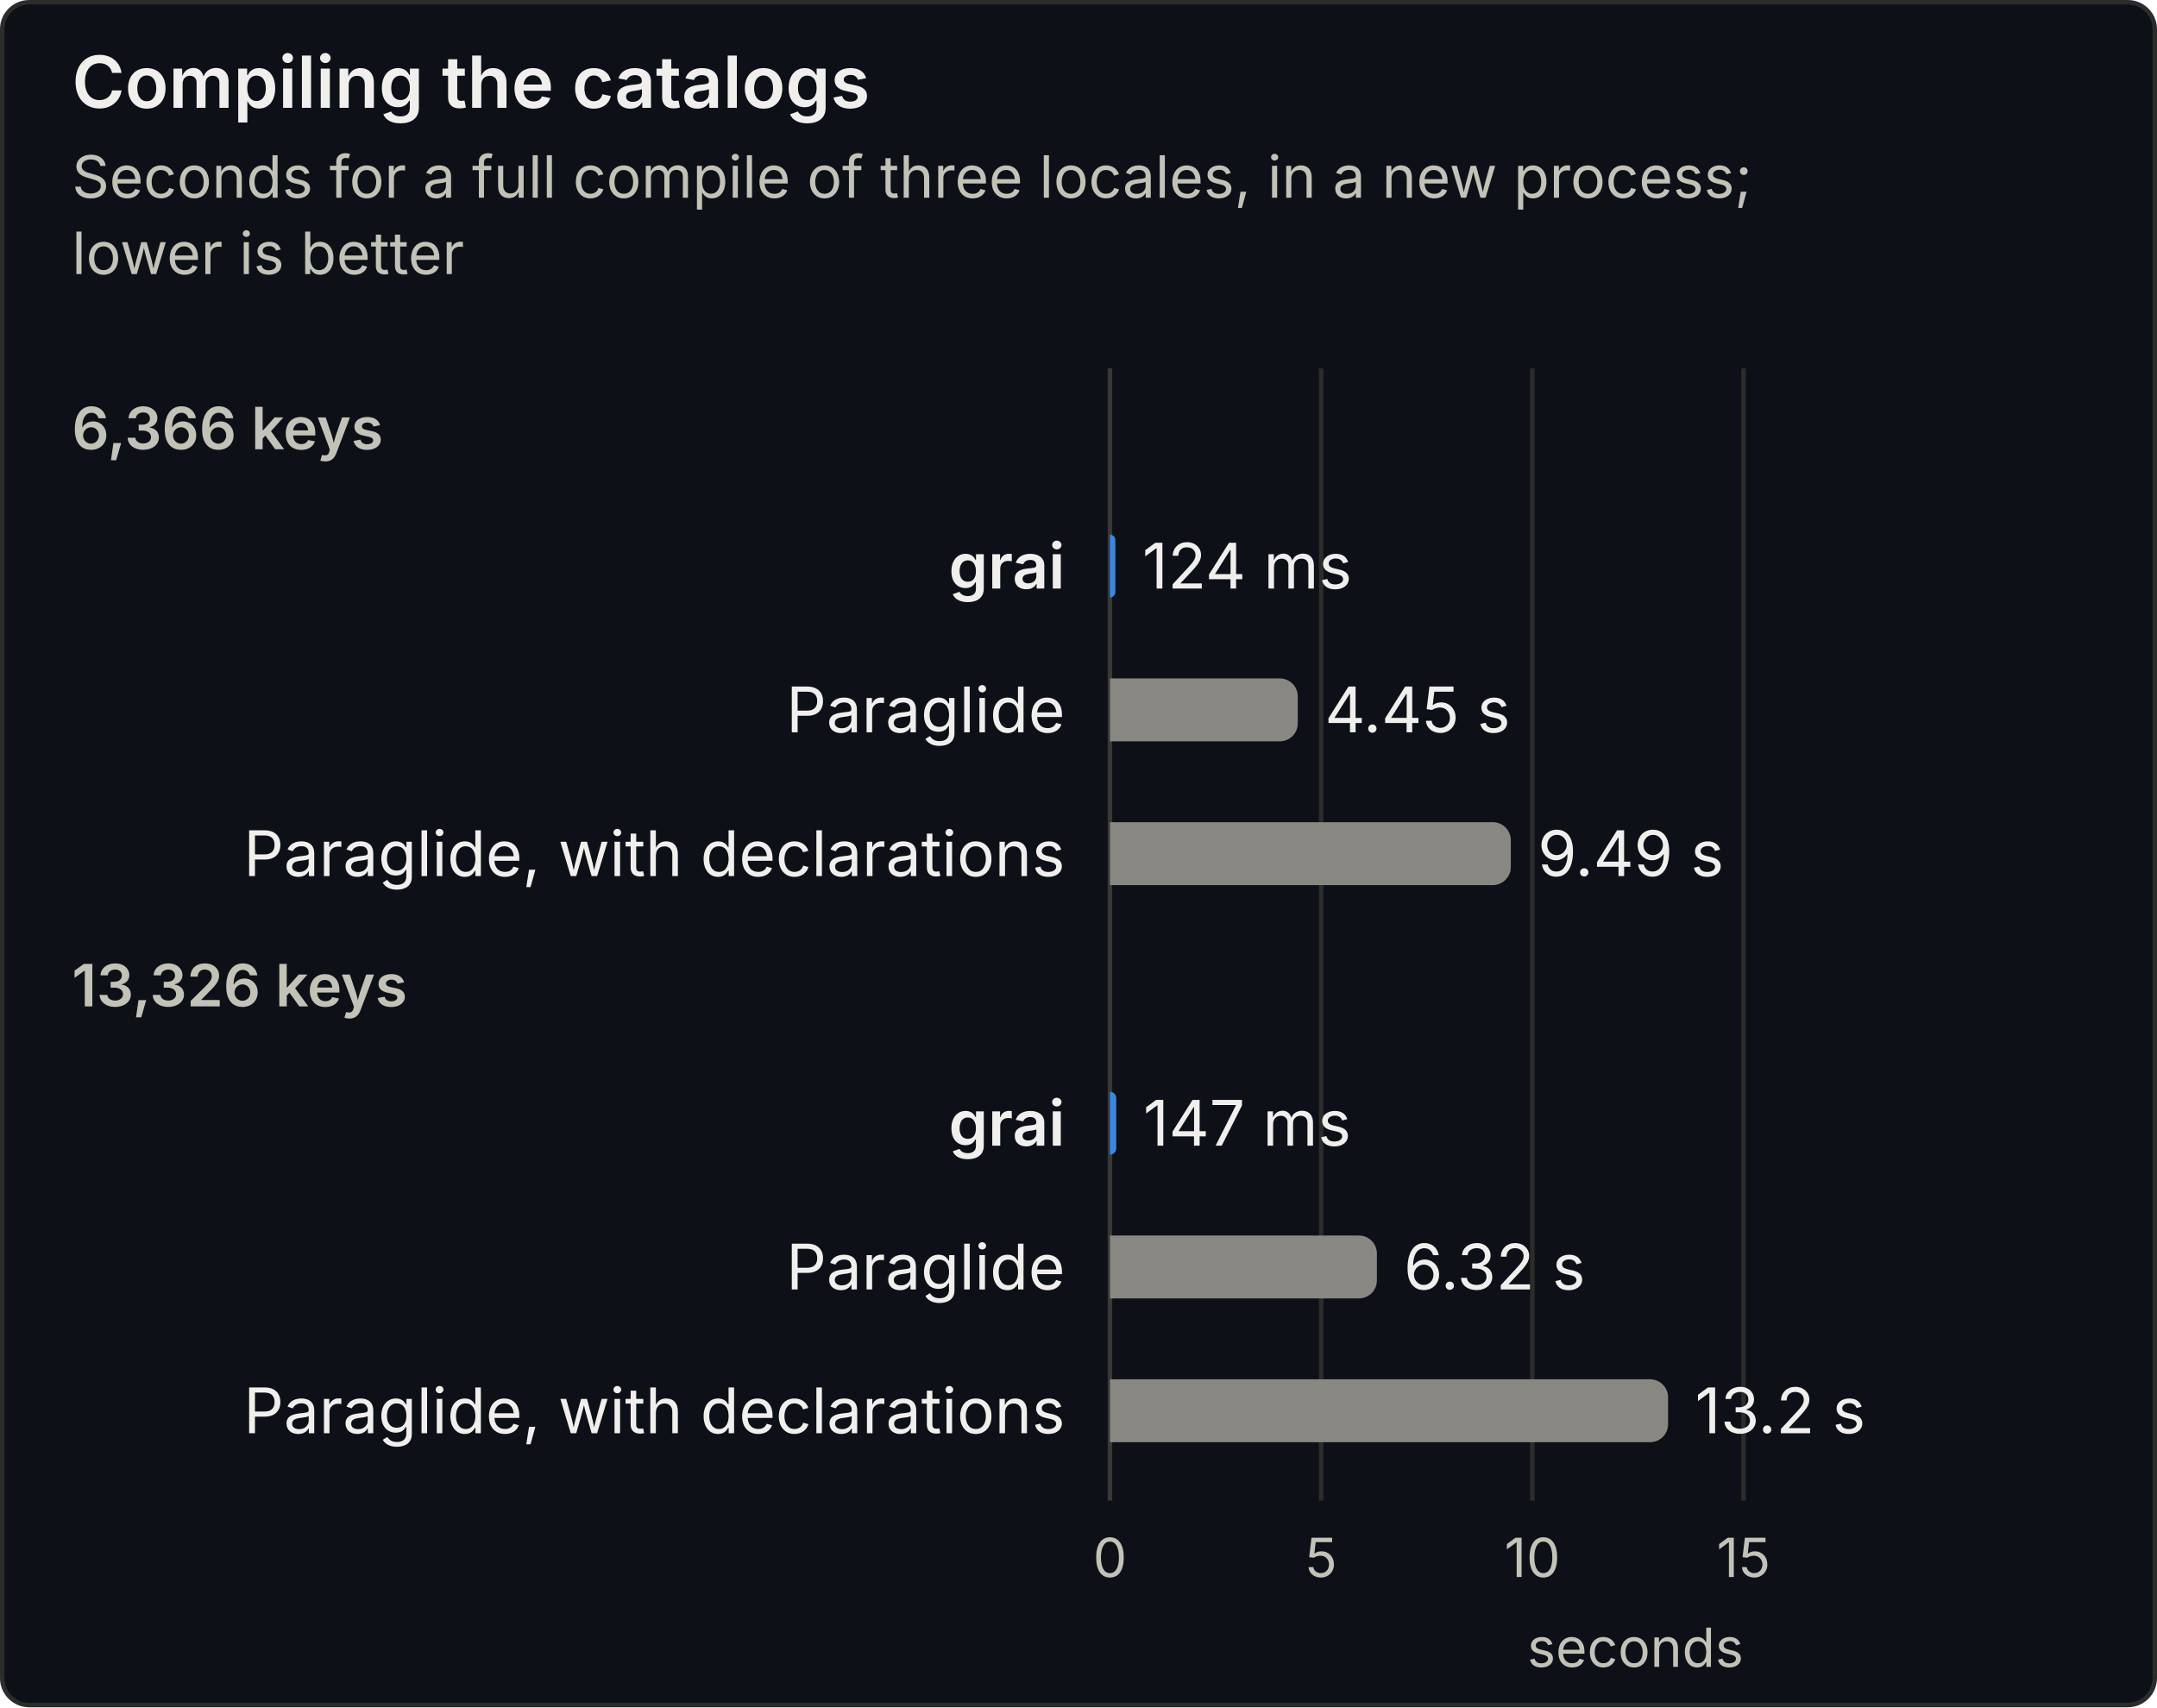
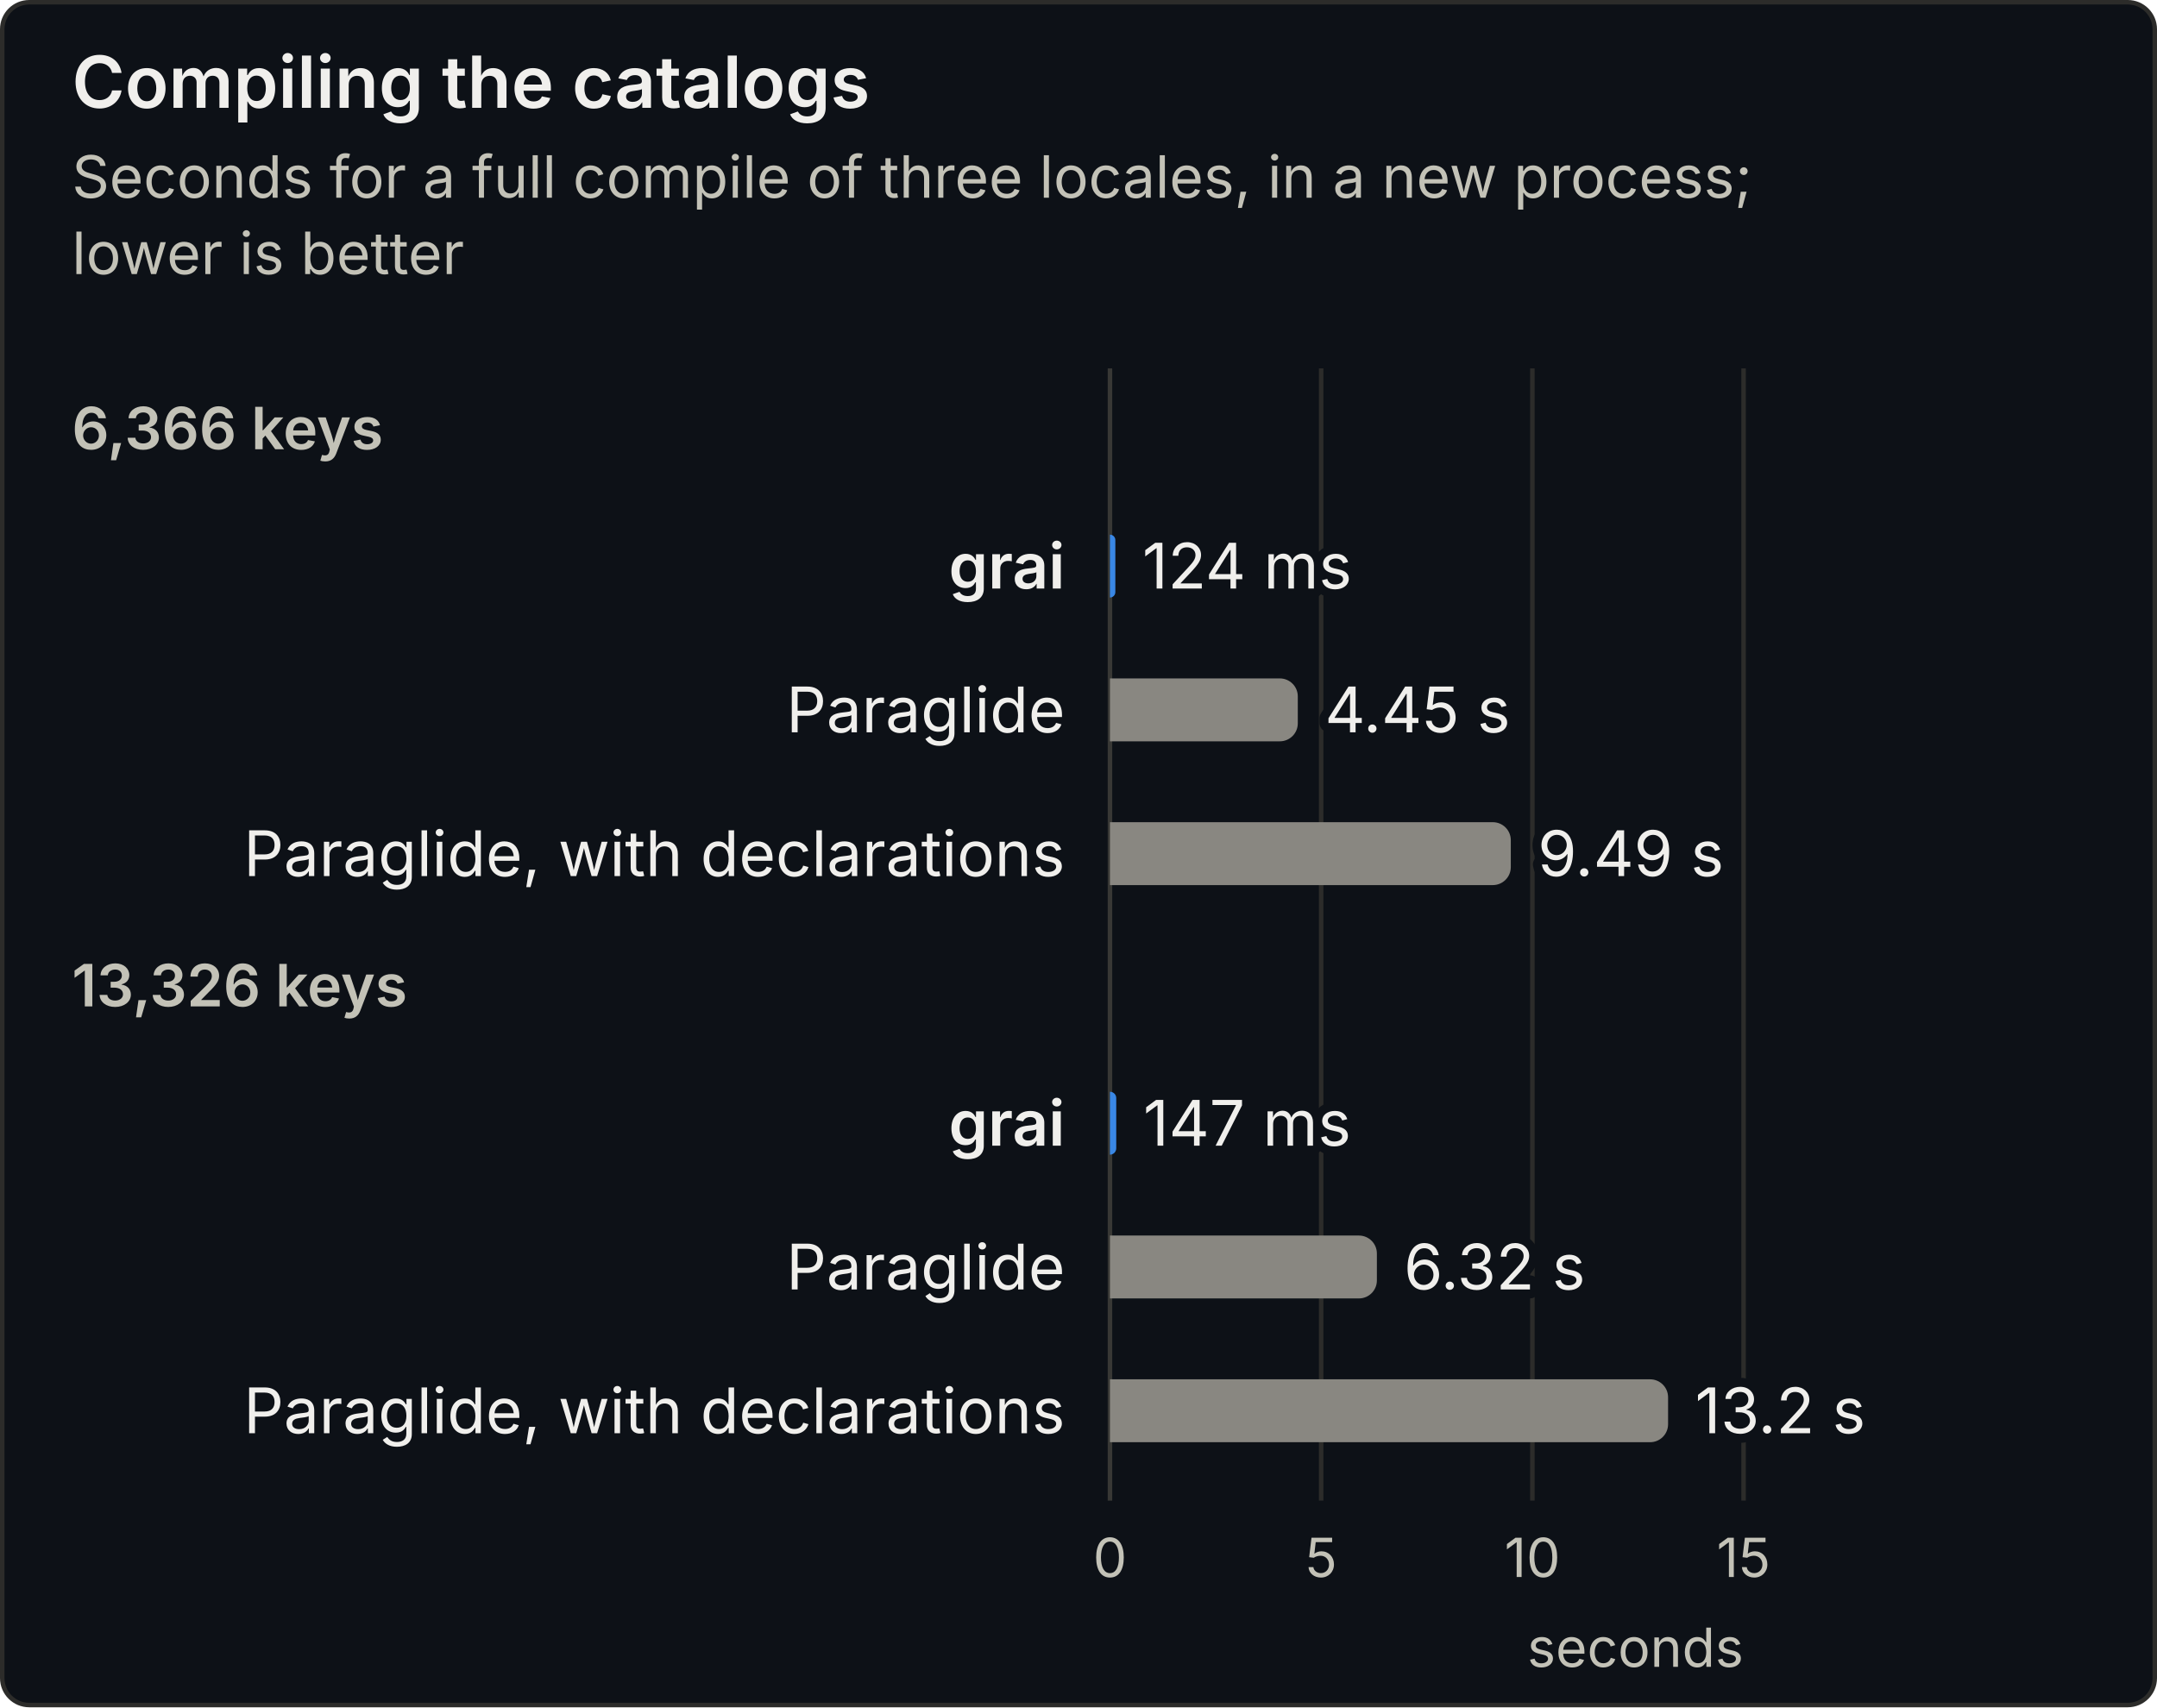
<svg xmlns="http://www.w3.org/2000/svg" viewBox="0 0 480 380" width="480" height="380" font-family="system-ui, -apple-system, 'Segoe UI', sans-serif">
  <rect x="0.5" y="0.5" width="479" height="379" rx="6" fill="#0d1117" stroke="#2c2c2a" />
  <text x="16" y="24" font-size="16" font-weight="600" fill="#f0efec">Compiling the catalogs</text>
  <text x="16" y="44" font-size="13" fill="#c3c2b7">Seconds for a full compile of three locales, in a new process;</text>
  <text x="16" y="61" font-size="13" fill="#c3c2b7">lower is better</text>
  <line x1="247" y1="82" x2="247" y2="334" stroke="#383835" stroke-width="1" />
  <text x="247" y="351" font-size="12" text-anchor="middle" fill="#c3c2b7" style="font-variant-numeric: tabular-nums">0</text>
  <line x1="294" y1="82" x2="294" y2="334" stroke="#2c2c2a" stroke-width="1" />
  <text x="294" y="351" font-size="12" text-anchor="middle" fill="#c3c2b7" style="font-variant-numeric: tabular-nums">5</text>
  <line x1="341" y1="82" x2="341" y2="334" stroke="#2c2c2a" stroke-width="1" />
  <text x="341" y="351" font-size="12" text-anchor="middle" fill="#c3c2b7" style="font-variant-numeric: tabular-nums">10</text>
  <line x1="388" y1="82" x2="388" y2="334" stroke="#2c2c2a" stroke-width="1" />
  <text x="388" y="351" font-size="12" text-anchor="middle" fill="#c3c2b7" style="font-variant-numeric: tabular-nums">15</text>
  <text x="16" y="100" font-size="13" font-weight="600" fill="#c3c2b7">6,366 keys</text>
  <text x="237" y="131" font-size="14" text-anchor="end" font-weight="600" fill="#f0efec">grai</text>
  <path d="M247,119H247A1.2,1.2 0 0 1 248.2,120.2V131.8A1.2,1.2 0 0 1 247,133H247Z" fill="#3987e5" />
-   <text x="254.2" y="131" font-size="14" fill="#f0efec" style="font-variant-numeric: tabular-nums">124 ms</text>
+   <text x="254.2" y="131" font-size="14" fill="#f0efec" stroke="#0d1117" stroke-width="4" stroke-linejoin="round" paint-order="stroke" style="font-variant-numeric: tabular-nums">124 ms</text>
  <text x="237" y="163" font-size="14" text-anchor="end" fill="#f0efec">Paraglide</text>
  <path d="M247,151H284.8A4,4 0 0 1 288.8,155V161A4,4 0 0 1 284.8,165H247Z" fill="#898781" />
-   <text x="294.8" y="163" font-size="14" fill="#f0efec" style="font-variant-numeric: tabular-nums">4.45 s</text>
+   <text x="294.8" y="163" font-size="14" fill="#f0efec" stroke="#0d1117" stroke-width="4" stroke-linejoin="round" paint-order="stroke" style="font-variant-numeric: tabular-nums">4.45 s</text>
  <text x="237" y="195" font-size="14" text-anchor="end" fill="#f0efec">Paraglide, with declarations</text>
  <path d="M247,183H332.2A4,4 0 0 1 336.2,187V193A4,4 0 0 1 332.2,197H247Z" fill="#898781" />
-   <text x="342.2" y="195" font-size="14" fill="#f0efec" style="font-variant-numeric: tabular-nums">9.49 s</text>
+   <text x="342.2" y="195" font-size="14" fill="#f0efec" stroke="#0d1117" stroke-width="4" stroke-linejoin="round" paint-order="stroke" style="font-variant-numeric: tabular-nums">9.49 s</text>
  <text x="16" y="224" font-size="13" font-weight="600" fill="#c3c2b7">13,326 keys</text>
  <text x="237" y="255" font-size="14" text-anchor="end" font-weight="600" fill="#f0efec">grai</text>
  <path d="M247,243H247A1.4,1.4 0 0 1 248.4,244.4V255.6A1.4,1.4 0 0 1 247,257H247Z" fill="#3987e5" />
-   <text x="254.4" y="255" font-size="14" fill="#f0efec" style="font-variant-numeric: tabular-nums">147 ms</text>
+   <text x="254.4" y="255" font-size="14" fill="#f0efec" stroke="#0d1117" stroke-width="4" stroke-linejoin="round" paint-order="stroke" style="font-variant-numeric: tabular-nums">147 ms</text>
  <text x="237" y="287" font-size="14" text-anchor="end" fill="#f0efec">Paraglide</text>
  <path d="M247,275H302.4A4,4 0 0 1 306.4,279V285A4,4 0 0 1 302.4,289H247Z" fill="#898781" />
-   <text x="312.4" y="287" font-size="14" fill="#f0efec" style="font-variant-numeric: tabular-nums">6.32 s</text>
+   <text x="312.4" y="287" font-size="14" fill="#f0efec" stroke="#0d1117" stroke-width="4" stroke-linejoin="round" paint-order="stroke" style="font-variant-numeric: tabular-nums">6.32 s</text>
  <text x="237" y="319" font-size="14" text-anchor="end" fill="#f0efec">Paraglide, with declarations</text>
  <path d="M247,307H367.2A4,4 0 0 1 371.2,311V317A4,4 0 0 1 367.2,321H247Z" fill="#898781" />
-   <text x="377.2" y="319" font-size="14" fill="#f0efec" style="font-variant-numeric: tabular-nums">13.2 s</text>
+   <text x="377.2" y="319" font-size="14" fill="#f0efec" stroke="#0d1117" stroke-width="4" stroke-linejoin="round" paint-order="stroke" style="font-variant-numeric: tabular-nums">13.2 s</text>
  <text x="388" y="371" font-size="12" text-anchor="end" fill="#c3c2b7">seconds</text>
</svg>
